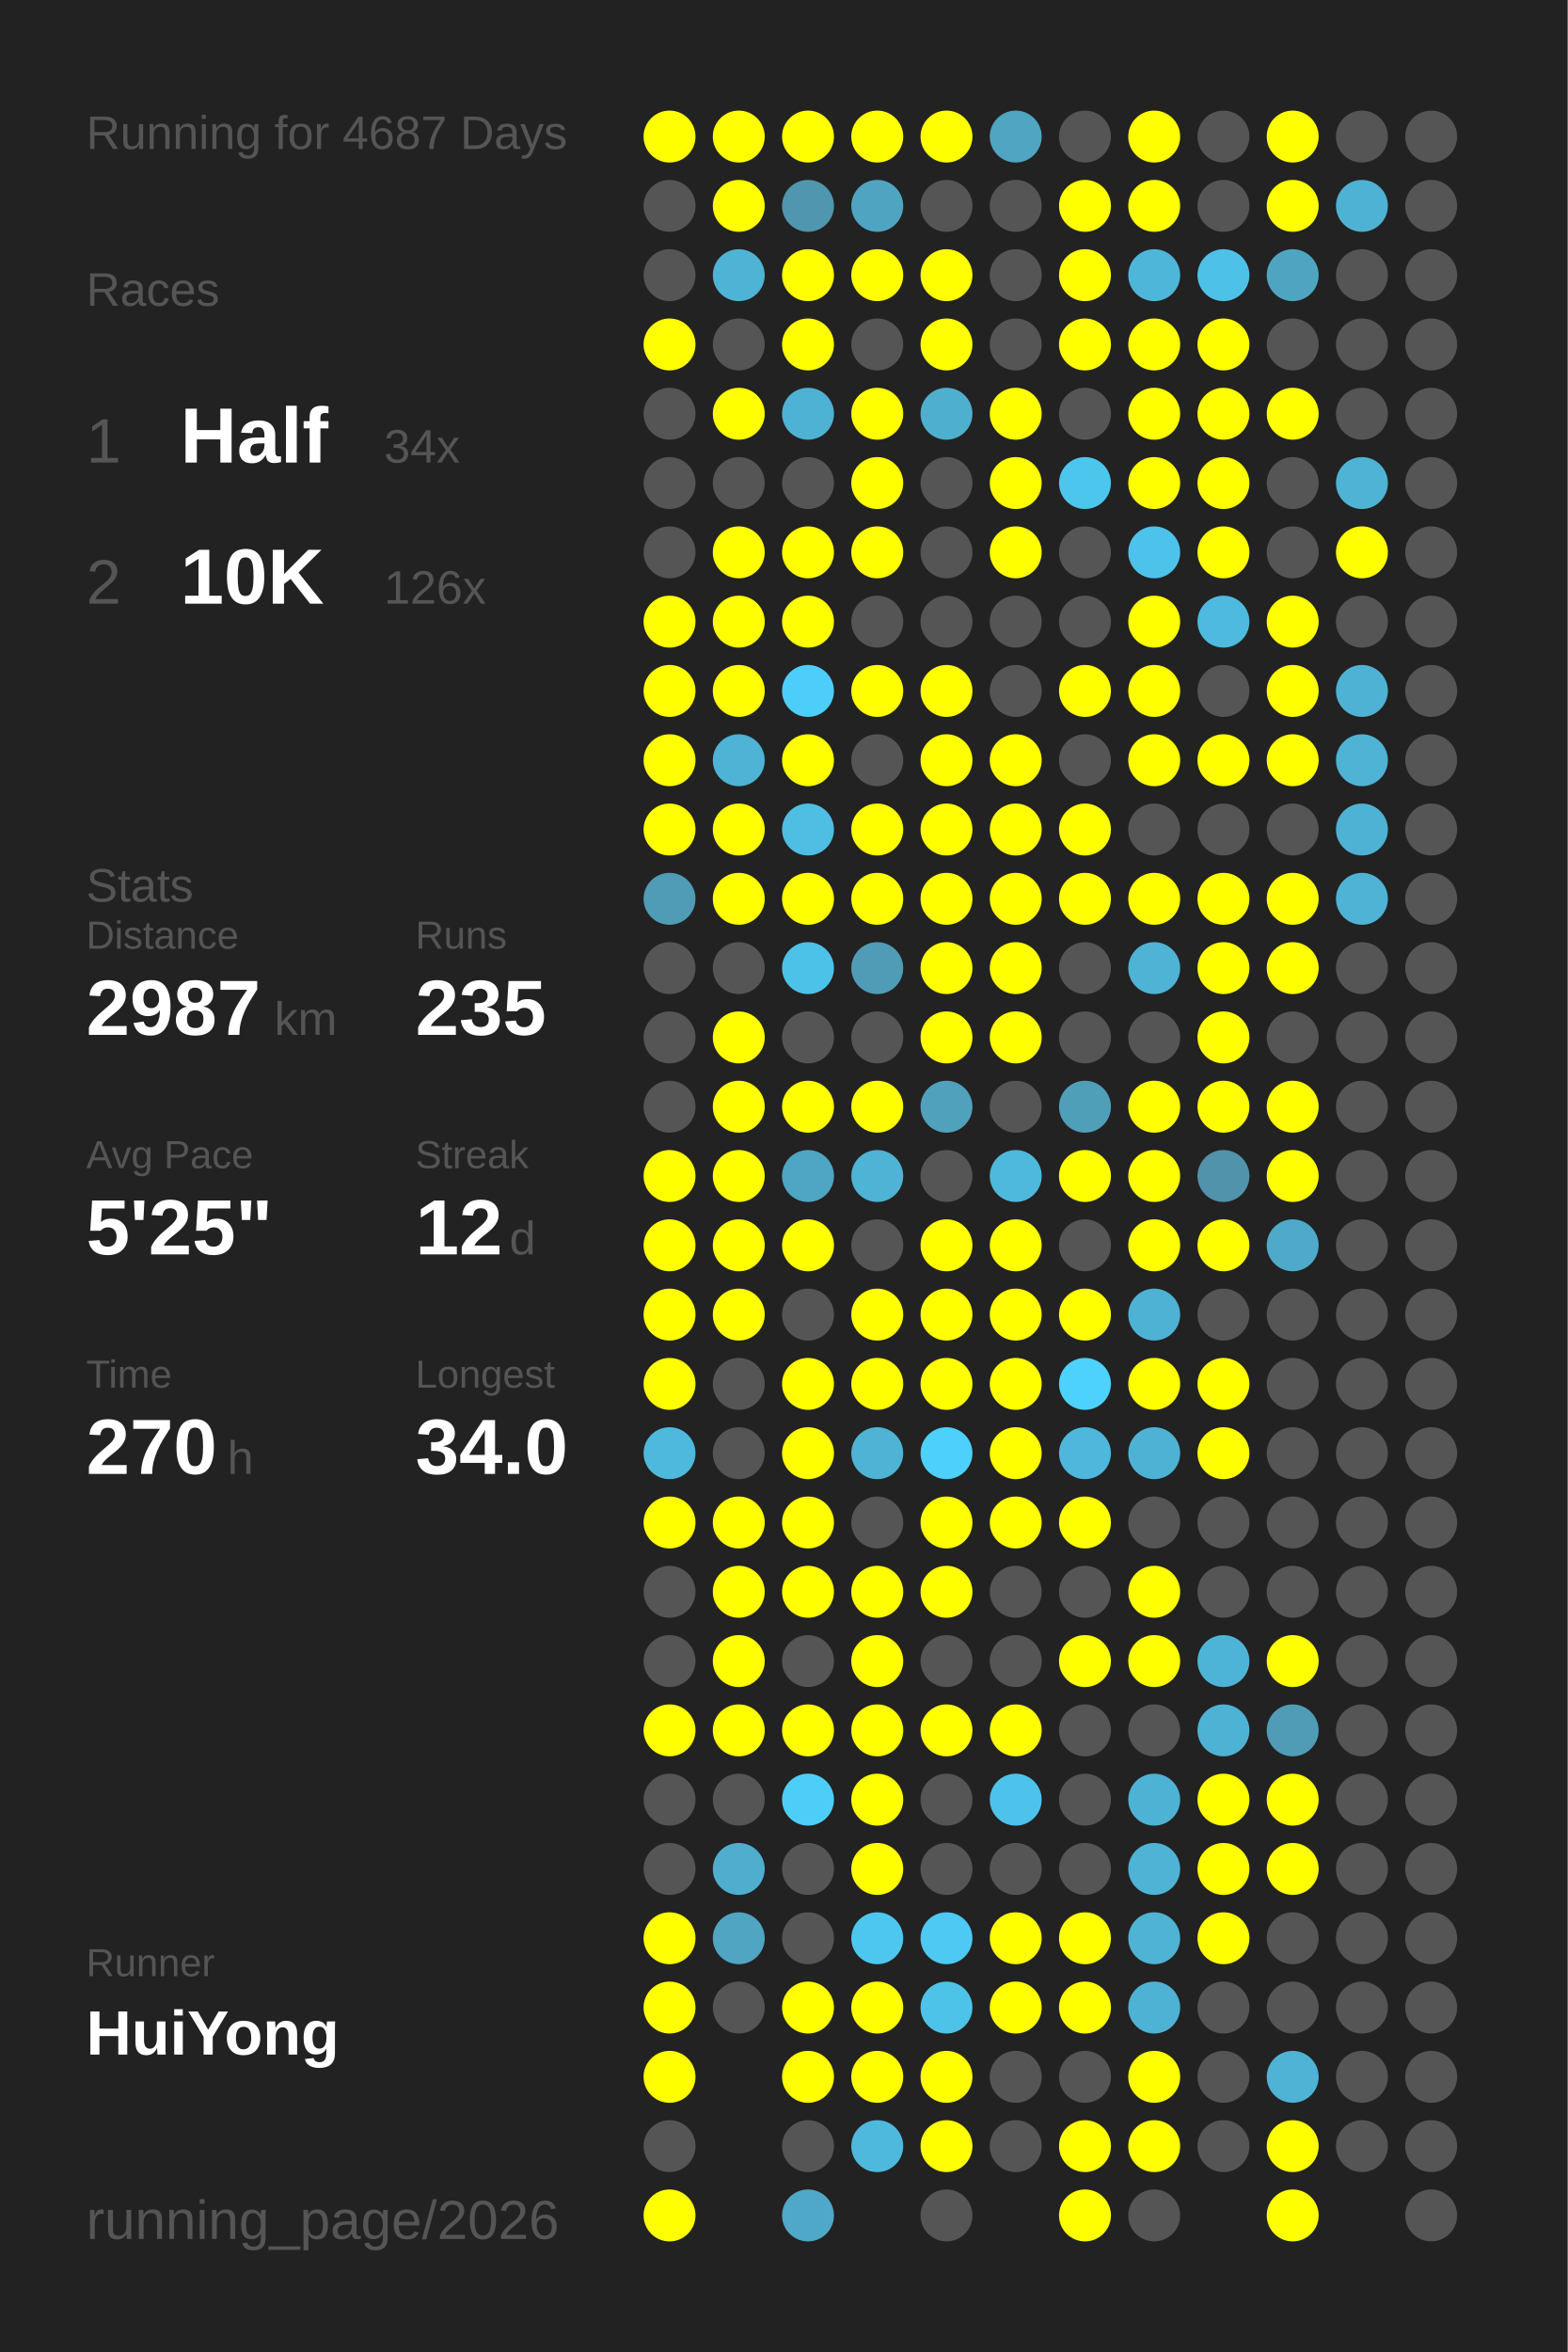
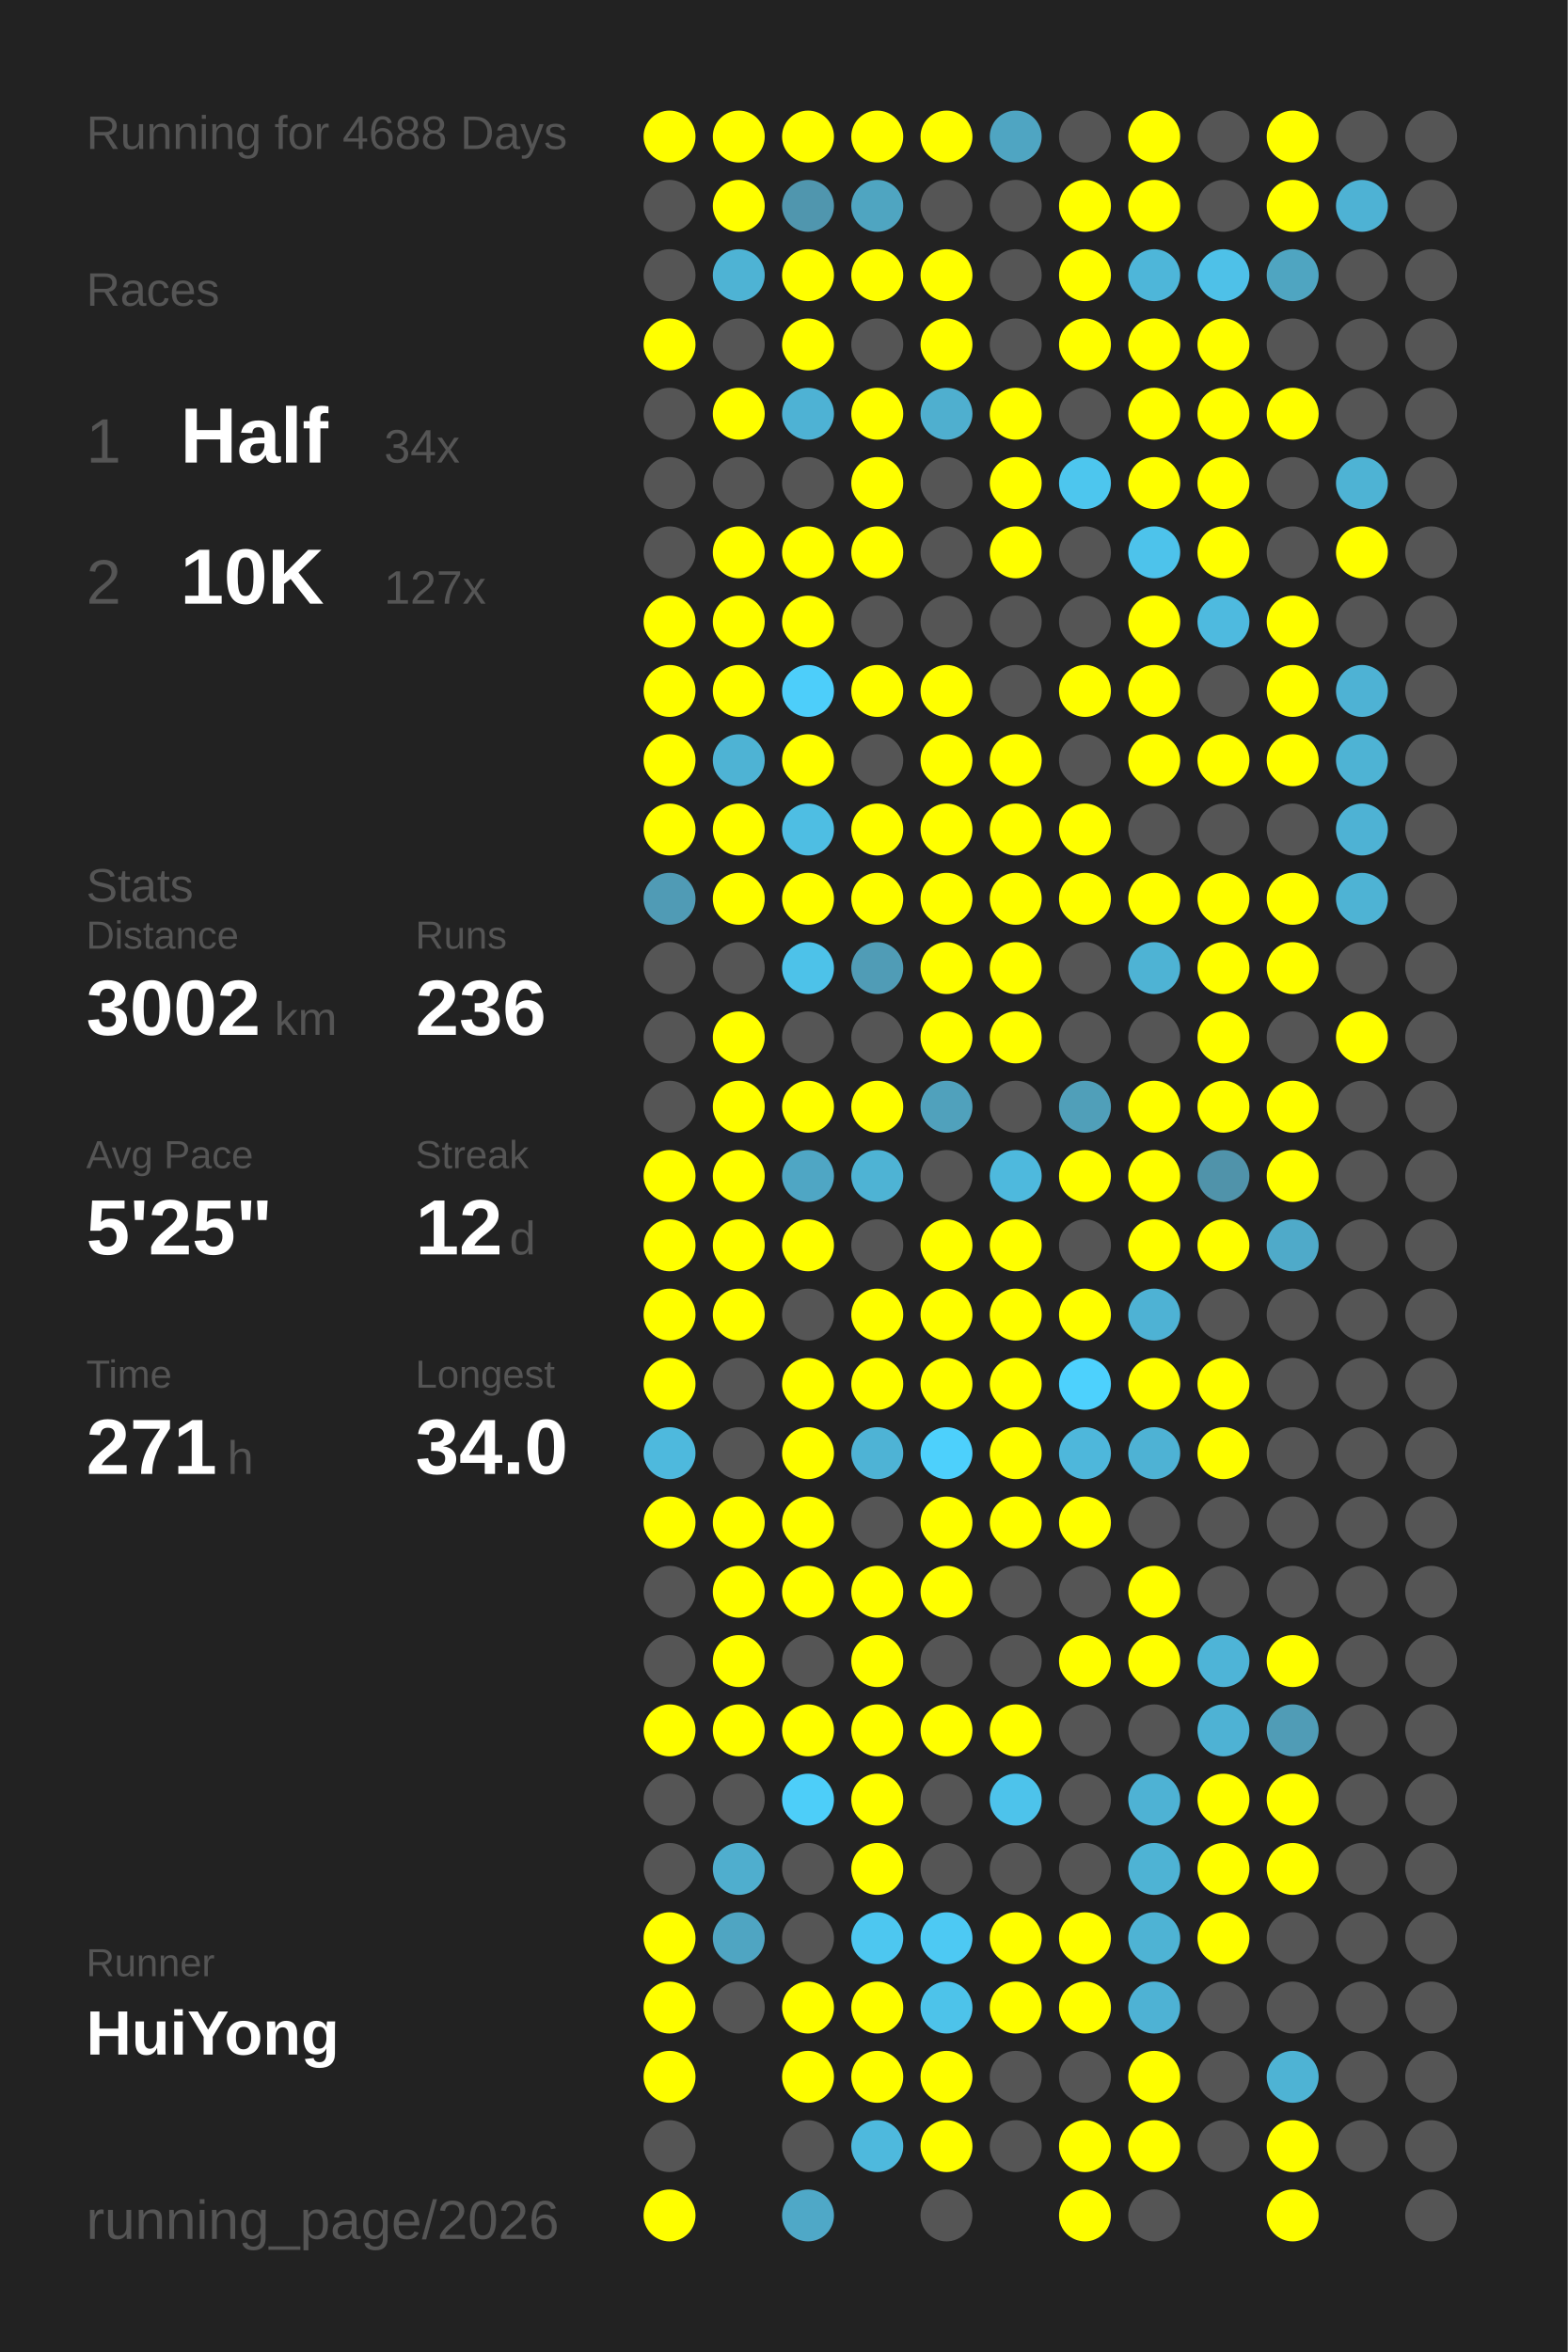
<svg xmlns="http://www.w3.org/2000/svg" baseProfile="full" height="300mm" version="1.1" viewBox="0,0,200,300" width="200mm">
  <defs />
  <rect fill="#222222" height="300" width="200" x="0" y="0" />
-   <text fill="#555555" style="font-size:6px; font-family:Arial;" x="11" y="19">Running for 4687 Days</text>
+   <text fill="#555555" style="font-size:6px; font-family:Arial;" x="11" y="19">Running for 4688 Days</text>
  <text fill="#555555" style="font-size:6px; font-family:Arial;" x="11" y="39">Races</text>
  <text fill="#555555" style="font-size:8px; font-family:Arial;" x="11" y="59">1</text>
  <text fill="#FFFFFF" style="font-size:10px; font-family:Arial; font-weight:bold;" x="23" y="59">Half</text>
  <text fill="#555555" style="font-size:6px; font-family:Arial;" x="49" y="59">34x</text>
  <text fill="#555555" style="font-size:8px; font-family:Arial;" x="11" y="77">2</text>
  <text fill="#FFFFFF" style="font-size:10px; font-family:Arial; font-weight:bold;" x="23" y="77">10K</text>
-   <text fill="#555555" style="font-size:6px; font-family:Arial;" x="49" y="77">126x</text>
+   <text fill="#555555" style="font-size:6px; font-family:Arial;" x="49" y="77">127x</text>
  <text fill="#555555" style="font-size:6px; font-family:Arial;" x="11" y="115">Stats</text>
  <text fill="#555555" style="font-size:5px; font-family:Arial;" x="11" y="121">Distance</text>
-   <text fill="#FFFFFF" style="font-size:10px; font-family:Arial; font-weight:bold;" x="11" y="132">2987</text>
+   <text fill="#FFFFFF" style="font-size:10px; font-family:Arial; font-weight:bold;" x="11" y="132">3002</text>
  <text fill="#555555" style="font-size:6px; font-family:Arial;" x="35" y="132">km</text>
  <text fill="#555555" style="font-size:5px; font-family:Arial;" x="53" y="121">Runs</text>
-   <text fill="#FFFFFF" style="font-size:10px; font-family:Arial; font-weight:bold;" x="53" y="132">235</text>
+   <text fill="#FFFFFF" style="font-size:10px; font-family:Arial; font-weight:bold;" x="53" y="132">236</text>
  <text fill="#555555" style="font-size:5px; font-family:Arial;" x="11" y="149">Avg Pace</text>
  <text fill="#FFFFFF" style="font-size:10px; font-family:Arial; font-weight:bold;" x="11" y="160">5'25"</text>
  <text fill="#555555" style="font-size:5px; font-family:Arial;" x="53" y="149">Streak</text>
  <text fill="#FFFFFF" style="font-size:10px; font-family:Arial; font-weight:bold;" x="53" y="160">12</text>
  <text fill="#555555" style="font-size:6px; font-family:Arial;" x="65" y="160">d</text>
  <text fill="#555555" style="font-size:5px; font-family:Arial;" x="11" y="177">Time</text>
-   <text fill="#FFFFFF" style="font-size:10px; font-family:Arial; font-weight:bold;" x="11" y="188">270</text>
+   <text fill="#FFFFFF" style="font-size:10px; font-family:Arial; font-weight:bold;" x="11" y="188">271</text>
  <text fill="#555555" style="font-size:6px; font-family:Arial;" x="29" y="188">h</text>
  <text fill="#555555" style="font-size:5px; font-family:Arial;" x="53" y="177">Longest</text>
  <text fill="#FFFFFF" style="font-size:10px; font-family:Arial; font-weight:bold;" x="53" y="188">34.0</text>
  <text fill="#555555" style="font-size:5px; font-family:Arial;" x="11" y="252.065">Runner</text>
  <text fill="#FFFFFF" style="font-size:8px; font-family:Arial; font-weight:bold;" x="11" y="262.065">HuiYong</text>
  <text fill="#555555" style="font-size:7px; font-family:Arial;" x="11" y="285.581">running_page/2026</text>
  <circle cx="85.417" cy="17.419" fill="#FFFF00" r="3.312" />
  <circle cx="85.417" cy="26.258" fill="#555555" r="3.312" />
  <circle cx="85.417" cy="35.097" fill="#555555" r="3.312" />
  <circle cx="85.417" cy="43.935" fill="#FFFF00" r="3.312" />
  <circle cx="85.417" cy="52.774" fill="#555555" r="3.312" />
  <circle cx="85.417" cy="61.613" fill="#555555" r="3.312" />
  <circle cx="85.417" cy="70.452" fill="#555555" r="3.312" />
  <circle cx="85.417" cy="79.29" fill="#FFFF00" r="3.312" />
  <circle cx="85.417" cy="88.129" fill="#FFFF00" r="3.312" />
  <circle cx="85.417" cy="96.968" fill="#FFFF00" r="3.312" />
  <circle cx="85.417" cy="105.806" fill="#FFFF00" r="3.312" />
  <circle cx="85.417" cy="114.645" fill="#509bb5" r="3.312" />
  <circle cx="85.417" cy="123.484" fill="#555555" r="3.312" />
  <circle cx="85.417" cy="132.323" fill="#555555" r="3.312" />
  <circle cx="85.417" cy="141.161" fill="#555555" r="3.312" />
  <circle cx="85.417" cy="150" fill="#FFFF00" r="3.312" />
  <circle cx="85.417" cy="158.839" fill="#FFFF00" r="3.312" />
  <circle cx="85.417" cy="167.677" fill="#FFFF00" r="3.312" />
  <circle cx="85.417" cy="176.516" fill="#FFFF00" r="3.312" />
  <circle cx="85.417" cy="185.355" fill="#4eb9dd" r="3.312" />
  <circle cx="85.417" cy="194.194" fill="#FFFF00" r="3.312" />
  <circle cx="85.417" cy="203.032" fill="#555555" r="3.312" />
  <circle cx="85.417" cy="211.871" fill="#555555" r="3.312" />
  <circle cx="85.417" cy="220.71" fill="#FFFF00" r="3.312" />
  <circle cx="85.417" cy="229.548" fill="#555555" r="3.312" />
  <circle cx="85.417" cy="238.387" fill="#555555" r="3.312" />
  <circle cx="85.417" cy="247.226" fill="#FFFF00" r="3.312" />
  <circle cx="85.417" cy="256.065" fill="#FFFF00" r="3.312" />
  <circle cx="85.417" cy="264.903" fill="#FFFF00" r="3.312" />
  <circle cx="85.417" cy="273.742" fill="#555555" r="3.312" />
  <circle cx="85.417" cy="282.581" fill="#FFFF00" r="3.312" />
  <circle cx="94.25" cy="17.419" fill="#FFFF00" r="3.312" />
  <circle cx="94.25" cy="26.258" fill="#FFFF00" r="3.312" />
  <circle cx="94.25" cy="35.097" fill="#4eb3d4" r="3.312" />
  <circle cx="94.25" cy="43.935" fill="#555555" r="3.312" />
  <circle cx="94.25" cy="52.774" fill="#FFFF00" r="3.312" />
  <circle cx="94.25" cy="61.613" fill="#555555" r="3.312" />
  <circle cx="94.25" cy="70.452" fill="#FFFF00" r="3.312" />
  <circle cx="94.25" cy="79.29" fill="#FFFF00" r="3.312" />
  <circle cx="94.25" cy="88.129" fill="#FFFF00" r="3.312" />
  <circle cx="94.25" cy="96.968" fill="#4eb3d4" r="3.312" />
  <circle cx="94.25" cy="105.806" fill="#FFFF00" r="3.312" />
  <circle cx="94.25" cy="114.645" fill="#FFFF00" r="3.312" />
  <circle cx="94.25" cy="123.484" fill="#555555" r="3.312" />
  <circle cx="94.25" cy="132.323" fill="#FFFF00" r="3.312" />
  <circle cx="94.25" cy="141.161" fill="#FFFF00" r="3.312" />
  <circle cx="94.25" cy="150" fill="#FFFF00" r="3.312" />
  <circle cx="94.25" cy="158.839" fill="#FFFF00" r="3.312" />
  <circle cx="94.25" cy="167.677" fill="#FFFF00" r="3.312" />
  <circle cx="94.25" cy="176.516" fill="#555555" r="3.312" />
  <circle cx="94.25" cy="185.355" fill="#555555" r="3.312" />
  <circle cx="94.25" cy="194.194" fill="#FFFF00" r="3.312" />
  <circle cx="94.25" cy="203.032" fill="#FFFF00" r="3.312" />
  <circle cx="94.25" cy="211.871" fill="#FFFF00" r="3.312" />
  <circle cx="94.25" cy="220.71" fill="#FFFF00" r="3.312" />
  <circle cx="94.25" cy="229.548" fill="#555555" r="3.312" />
  <circle cx="94.25" cy="238.387" fill="#4faece" r="3.312" />
  <circle cx="94.25" cy="247.226" fill="#4fa5c2" r="3.312" />
  <circle cx="94.25" cy="256.065" fill="#555555" r="3.312" />
  <circle cx="103.083" cy="17.419" fill="#FFFF00" r="3.312" />
  <circle cx="103.083" cy="26.258" fill="#5096ae" r="3.312" />
  <circle cx="103.083" cy="35.097" fill="#FFFF00" r="3.312" />
  <circle cx="103.083" cy="43.935" fill="#FFFF00" r="3.312" />
  <circle cx="103.083" cy="52.774" fill="#4eb2d4" r="3.312" />
  <circle cx="103.083" cy="61.613" fill="#555555" r="3.312" />
  <circle cx="103.083" cy="70.452" fill="#FFFF00" r="3.312" />
  <circle cx="103.083" cy="79.29" fill="#FFFF00" r="3.312" />
  <circle cx="103.083" cy="88.129" fill="#4dcefa" r="3.312" />
  <circle cx="103.083" cy="96.968" fill="#FFFF00" r="3.312" />
  <circle cx="103.083" cy="105.806" fill="#4ebee3" r="3.312" />
  <circle cx="103.083" cy="114.645" fill="#FFFF00" r="3.312" />
  <circle cx="103.083" cy="123.484" fill="#4dc2e9" r="3.312" />
  <circle cx="103.083" cy="132.323" fill="#555555" r="3.312" />
  <circle cx="103.083" cy="141.161" fill="#FFFF00" r="3.312" />
  <circle cx="103.083" cy="150" fill="#4fa6c4" r="3.312" />
  <circle cx="103.083" cy="158.839" fill="#FFFF00" r="3.312" />
  <circle cx="103.083" cy="167.677" fill="#555555" r="3.312" />
  <circle cx="103.083" cy="176.516" fill="#FFFF00" r="3.312" />
  <circle cx="103.083" cy="185.355" fill="#FFFF00" r="3.312" />
  <circle cx="103.083" cy="194.194" fill="#FFFF00" r="3.312" />
  <circle cx="103.083" cy="203.032" fill="#FFFF00" r="3.312" />
  <circle cx="103.083" cy="211.871" fill="#555555" r="3.312" />
  <circle cx="103.083" cy="220.71" fill="#FFFF00" r="3.312" />
  <circle cx="103.083" cy="229.548" fill="#4dcef9" r="3.312" />
  <circle cx="103.083" cy="238.387" fill="#555555" r="3.312" />
  <circle cx="103.083" cy="247.226" fill="#555555" r="3.312" />
  <circle cx="103.083" cy="256.065" fill="#FFFF00" r="3.312" />
  <circle cx="103.083" cy="264.903" fill="#FFFF00" r="3.312" />
  <circle cx="103.083" cy="273.742" fill="#555555" r="3.312" />
  <circle cx="103.083" cy="282.581" fill="#4fa8c7" r="3.312" />
  <circle cx="111.917" cy="17.419" fill="#FFFF00" r="3.312" />
  <circle cx="111.917" cy="26.258" fill="#4fa5c1" r="3.312" />
  <circle cx="111.917" cy="35.097" fill="#FFFF00" r="3.312" />
  <circle cx="111.917" cy="43.935" fill="#555555" r="3.312" />
  <circle cx="111.917" cy="52.774" fill="#FFFF00" r="3.312" />
  <circle cx="111.917" cy="61.613" fill="#FFFF00" r="3.312" />
  <circle cx="111.917" cy="70.452" fill="#FFFF00" r="3.312" />
  <circle cx="111.917" cy="79.29" fill="#555555" r="3.312" />
  <circle cx="111.917" cy="88.129" fill="#FFFF00" r="3.312" />
  <circle cx="111.917" cy="96.968" fill="#555555" r="3.312" />
  <circle cx="111.917" cy="105.806" fill="#FFFF00" r="3.312" />
  <circle cx="111.917" cy="114.645" fill="#FFFF00" r="3.312" />
  <circle cx="111.917" cy="123.484" fill="#509cb6" r="3.312" />
  <circle cx="111.917" cy="132.323" fill="#555555" r="3.312" />
  <circle cx="111.917" cy="141.161" fill="#FFFF00" r="3.312" />
  <circle cx="111.917" cy="150" fill="#4eb3d4" r="3.312" />
  <circle cx="111.917" cy="158.839" fill="#555555" r="3.312" />
  <circle cx="111.917" cy="167.677" fill="#FFFF00" r="3.312" />
  <circle cx="111.917" cy="176.516" fill="#FFFF00" r="3.312" />
  <circle cx="111.917" cy="185.355" fill="#4eb3d5" r="3.312" />
  <circle cx="111.917" cy="194.194" fill="#555555" r="3.312" />
  <circle cx="111.917" cy="203.032" fill="#FFFF00" r="3.312" />
  <circle cx="111.917" cy="211.871" fill="#FFFF00" r="3.312" />
  <circle cx="111.917" cy="220.71" fill="#FFFF00" r="3.312" />
  <circle cx="111.917" cy="229.548" fill="#FFFF00" r="3.312" />
  <circle cx="111.917" cy="238.387" fill="#FFFF00" r="3.312" />
  <circle cx="111.917" cy="247.226" fill="#4dc7f0" r="3.312" />
  <circle cx="111.917" cy="256.065" fill="#FFFF00" r="3.312" />
  <circle cx="111.917" cy="264.903" fill="#FFFF00" r="3.312" />
  <circle cx="111.917" cy="273.742" fill="#4eb9dd" r="3.312" />
  <circle cx="120.75" cy="17.419" fill="#FFFF00" r="3.312" />
  <circle cx="120.75" cy="26.258" fill="#555555" r="3.312" />
  <circle cx="120.75" cy="35.097" fill="#FFFF00" r="3.312" />
  <circle cx="120.75" cy="43.935" fill="#FFFF00" r="3.312" />
  <circle cx="120.75" cy="52.774" fill="#4fafcf" r="3.312" />
  <circle cx="120.75" cy="61.613" fill="#555555" r="3.312" />
  <circle cx="120.75" cy="70.452" fill="#555555" r="3.312" />
  <circle cx="120.75" cy="79.29" fill="#555555" r="3.312" />
  <circle cx="120.75" cy="88.129" fill="#FFFF00" r="3.312" />
  <circle cx="120.75" cy="96.968" fill="#FFFF00" r="3.312" />
  <circle cx="120.75" cy="105.806" fill="#FFFF00" r="3.312" />
  <circle cx="120.75" cy="114.645" fill="#FFFF00" r="3.312" />
  <circle cx="120.75" cy="123.484" fill="#FFFF00" r="3.312" />
  <circle cx="120.75" cy="132.323" fill="#FFFF00" r="3.312" />
  <circle cx="120.75" cy="141.161" fill="#50a1bc" r="3.312" />
  <circle cx="120.75" cy="150" fill="#555555" r="3.312" />
  <circle cx="120.75" cy="158.839" fill="#FFFF00" r="3.312" />
  <circle cx="120.75" cy="167.677" fill="#FFFF00" r="3.312" />
  <circle cx="120.75" cy="176.516" fill="#FFFF00" r="3.312" />
  <circle cx="120.75" cy="185.355" fill="#4dd0fc" r="3.312" />
  <circle cx="120.75" cy="194.194" fill="#FFFF00" r="3.312" />
  <circle cx="120.75" cy="203.032" fill="#FFFF00" r="3.312" />
  <circle cx="120.75" cy="211.871" fill="#555555" r="3.312" />
  <circle cx="120.75" cy="220.71" fill="#FFFF00" r="3.312" />
  <circle cx="120.75" cy="229.548" fill="#555555" r="3.312" />
  <circle cx="120.75" cy="238.387" fill="#555555" r="3.312" />
  <circle cx="120.75" cy="247.226" fill="#4dc9f3" r="3.312" />
  <circle cx="120.75" cy="256.065" fill="#4dc3ea" r="3.312" />
  <circle cx="120.75" cy="264.903" fill="#FFFF00" r="3.312" />
  <circle cx="120.75" cy="273.742" fill="#FFFF00" r="3.312" />
  <circle cx="120.75" cy="282.581" fill="#555555" r="3.312" />
  <circle cx="129.583" cy="17.419" fill="#4fa5c2" r="3.312" />
  <circle cx="129.583" cy="26.258" fill="#555555" r="3.312" />
  <circle cx="129.583" cy="35.097" fill="#555555" r="3.312" />
  <circle cx="129.583" cy="43.935" fill="#555555" r="3.312" />
  <circle cx="129.583" cy="52.774" fill="#FFFF00" r="3.312" />
  <circle cx="129.583" cy="61.613" fill="#FFFF00" r="3.312" />
  <circle cx="129.583" cy="70.452" fill="#FFFF00" r="3.312" />
  <circle cx="129.583" cy="79.29" fill="#555555" r="3.312" />
  <circle cx="129.583" cy="88.129" fill="#555555" r="3.312" />
  <circle cx="129.583" cy="96.968" fill="#FFFF00" r="3.312" />
  <circle cx="129.583" cy="105.806" fill="#FFFF00" r="3.312" />
  <circle cx="129.583" cy="114.645" fill="#FFFF00" r="3.312" />
  <circle cx="129.583" cy="123.484" fill="#FFFF00" r="3.312" />
  <circle cx="129.583" cy="132.323" fill="#FFFF00" r="3.312" />
  <circle cx="129.583" cy="141.161" fill="#555555" r="3.312" />
  <circle cx="129.583" cy="150" fill="#4eb9dd" r="3.312" />
  <circle cx="129.583" cy="158.839" fill="#FFFF00" r="3.312" />
  <circle cx="129.583" cy="167.677" fill="#FFFF00" r="3.312" />
  <circle cx="129.583" cy="176.516" fill="#FFFF00" r="3.312" />
  <circle cx="129.583" cy="185.355" fill="#FFFF00" r="3.312" />
  <circle cx="129.583" cy="194.194" fill="#FFFF00" r="3.312" />
  <circle cx="129.583" cy="203.032" fill="#555555" r="3.312" />
  <circle cx="129.583" cy="211.871" fill="#555555" r="3.312" />
  <circle cx="129.583" cy="220.71" fill="#FFFF00" r="3.312" />
  <circle cx="129.583" cy="229.548" fill="#4dc3eb" r="3.312" />
  <circle cx="129.583" cy="238.387" fill="#555555" r="3.312" />
  <circle cx="129.583" cy="247.226" fill="#FFFF00" r="3.312" />
  <circle cx="129.583" cy="256.065" fill="#FFFF00" r="3.312" />
  <circle cx="129.583" cy="264.903" fill="#555555" r="3.312" />
  <circle cx="129.583" cy="273.742" fill="#555555" r="3.312" />
  <circle cx="138.417" cy="17.419" fill="#555555" r="3.312" />
  <circle cx="138.417" cy="26.258" fill="#FFFF00" r="3.312" />
  <circle cx="138.417" cy="35.097" fill="#FFFF00" r="3.312" />
  <circle cx="138.417" cy="43.935" fill="#FFFF00" r="3.312" />
  <circle cx="138.417" cy="52.774" fill="#555555" r="3.312" />
  <circle cx="138.417" cy="61.613" fill="#4dc6ee" r="3.312" />
  <circle cx="138.417" cy="70.452" fill="#555555" r="3.312" />
  <circle cx="138.417" cy="79.29" fill="#555555" r="3.312" />
  <circle cx="138.417" cy="88.129" fill="#FFFF00" r="3.312" />
  <circle cx="138.417" cy="96.968" fill="#555555" r="3.312" />
  <circle cx="138.417" cy="105.806" fill="#FFFF00" r="3.312" />
  <circle cx="138.417" cy="114.645" fill="#FFFF00" r="3.312" />
  <circle cx="138.417" cy="123.484" fill="#555555" r="3.312" />
  <circle cx="138.417" cy="132.323" fill="#555555" r="3.312" />
  <circle cx="138.417" cy="141.161" fill="#509fb9" r="3.312" />
  <circle cx="138.417" cy="150" fill="#FFFF00" r="3.312" />
  <circle cx="138.417" cy="158.839" fill="#555555" r="3.312" />
  <circle cx="138.417" cy="167.677" fill="#FFFF00" r="3.312" />
  <circle cx="138.417" cy="176.516" fill="#4dd1fd" r="3.312" />
  <circle cx="138.417" cy="185.355" fill="#4eb7db" r="3.312" />
  <circle cx="138.417" cy="194.194" fill="#FFFF00" r="3.312" />
  <circle cx="138.417" cy="203.032" fill="#555555" r="3.312" />
  <circle cx="138.417" cy="211.871" fill="#FFFF00" r="3.312" />
  <circle cx="138.417" cy="220.71" fill="#555555" r="3.312" />
  <circle cx="138.417" cy="229.548" fill="#555555" r="3.312" />
  <circle cx="138.417" cy="238.387" fill="#555555" r="3.312" />
  <circle cx="138.417" cy="247.226" fill="#FFFF00" r="3.312" />
  <circle cx="138.417" cy="256.065" fill="#FFFF00" r="3.312" />
  <circle cx="138.417" cy="264.903" fill="#555555" r="3.312" />
  <circle cx="138.417" cy="273.742" fill="#FFFF00" r="3.312" />
  <circle cx="138.417" cy="282.581" fill="#FFFF00" r="3.312" />
  <circle cx="147.25" cy="17.419" fill="#FFFF00" r="3.312" />
  <circle cx="147.25" cy="26.258" fill="#FFFF00" r="3.312" />
  <circle cx="147.25" cy="35.097" fill="#4eb6d9" r="3.312" />
  <circle cx="147.25" cy="43.935" fill="#FFFF00" r="3.312" />
  <circle cx="147.25" cy="52.774" fill="#FFFF00" r="3.312" />
  <circle cx="147.25" cy="61.613" fill="#FFFF00" r="3.312" />
  <circle cx="147.25" cy="70.452" fill="#4dc3eb" r="3.312" />
  <circle cx="147.25" cy="79.29" fill="#FFFF00" r="3.312" />
  <circle cx="147.25" cy="88.129" fill="#FFFF00" r="3.312" />
  <circle cx="147.25" cy="96.968" fill="#FFFF00" r="3.312" />
  <circle cx="147.25" cy="105.806" fill="#555555" r="3.312" />
  <circle cx="147.25" cy="114.645" fill="#FFFF00" r="3.312" />
  <circle cx="147.25" cy="123.484" fill="#4eb3d4" r="3.312" />
  <circle cx="147.25" cy="132.323" fill="#555555" r="3.312" />
  <circle cx="147.25" cy="141.161" fill="#FFFF00" r="3.312" />
  <circle cx="147.25" cy="150" fill="#FFFF00" r="3.312" />
  <circle cx="147.25" cy="158.839" fill="#FFFF00" r="3.312" />
  <circle cx="147.25" cy="167.677" fill="#4eb2d4" r="3.312" />
  <circle cx="147.25" cy="176.516" fill="#FFFF00" r="3.312" />
  <circle cx="147.25" cy="185.355" fill="#4eb2d4" r="3.312" />
  <circle cx="147.25" cy="194.194" fill="#555555" r="3.312" />
  <circle cx="147.25" cy="203.032" fill="#FFFF00" r="3.312" />
  <circle cx="147.25" cy="211.871" fill="#FFFF00" r="3.312" />
  <circle cx="147.25" cy="220.71" fill="#555555" r="3.312" />
  <circle cx="147.25" cy="229.548" fill="#4eb2d4" r="3.312" />
  <circle cx="147.25" cy="238.387" fill="#4eb3d4" r="3.312" />
  <circle cx="147.25" cy="247.226" fill="#4eb3d4" r="3.312" />
  <circle cx="147.25" cy="256.065" fill="#4eb2d4" r="3.312" />
  <circle cx="147.25" cy="264.903" fill="#FFFF00" r="3.312" />
  <circle cx="147.25" cy="273.742" fill="#FFFF00" r="3.312" />
  <circle cx="147.25" cy="282.581" fill="#555555" r="3.312" />
  <circle cx="156.083" cy="17.419" fill="#555555" r="3.312" />
  <circle cx="156.083" cy="26.258" fill="#555555" r="3.312" />
  <circle cx="156.083" cy="35.097" fill="#4ec1e8" r="3.312" />
  <circle cx="156.083" cy="43.935" fill="#FFFF00" r="3.312" />
  <circle cx="156.083" cy="52.774" fill="#FFFF00" r="3.312" />
  <circle cx="156.083" cy="61.613" fill="#FFFF00" r="3.312" />
  <circle cx="156.083" cy="70.452" fill="#FFFF00" r="3.312" />
  <circle cx="156.083" cy="79.29" fill="#4ebadf" r="3.312" />
  <circle cx="156.083" cy="88.129" fill="#555555" r="3.312" />
  <circle cx="156.083" cy="96.968" fill="#FFFF00" r="3.312" />
  <circle cx="156.083" cy="105.806" fill="#555555" r="3.312" />
  <circle cx="156.083" cy="114.645" fill="#FFFF00" r="3.312" />
  <circle cx="156.083" cy="123.484" fill="#FFFF00" r="3.312" />
  <circle cx="156.083" cy="132.323" fill="#FFFF00" r="3.312" />
  <circle cx="156.083" cy="141.161" fill="#FFFF00" r="3.312" />
  <circle cx="156.083" cy="150" fill="#5093aa" r="3.312" />
  <circle cx="156.083" cy="158.839" fill="#FFFF00" r="3.312" />
  <circle cx="156.083" cy="167.677" fill="#555555" r="3.312" />
  <circle cx="156.083" cy="176.516" fill="#FFFF00" r="3.312" />
  <circle cx="156.083" cy="185.355" fill="#FFFF00" r="3.312" />
  <circle cx="156.083" cy="194.194" fill="#555555" r="3.312" />
  <circle cx="156.083" cy="203.032" fill="#555555" r="3.312" />
  <circle cx="156.083" cy="211.871" fill="#4eb4d7" r="3.312" />
  <circle cx="156.083" cy="220.71" fill="#4eb2d4" r="3.312" />
  <circle cx="156.083" cy="229.548" fill="#FFFF00" r="3.312" />
  <circle cx="156.083" cy="238.387" fill="#FFFF00" r="3.312" />
  <circle cx="156.083" cy="247.226" fill="#FFFF00" r="3.312" />
  <circle cx="156.083" cy="256.065" fill="#555555" r="3.312" />
  <circle cx="156.083" cy="264.903" fill="#555555" r="3.312" />
  <circle cx="156.083" cy="273.742" fill="#555555" r="3.312" />
  <circle cx="164.917" cy="17.419" fill="#FFFF00" r="3.312" />
  <circle cx="164.917" cy="26.258" fill="#FFFF00" r="3.312" />
  <circle cx="164.917" cy="35.097" fill="#4fa5c1" r="3.312" />
  <circle cx="164.917" cy="43.935" fill="#555555" r="3.312" />
  <circle cx="164.917" cy="52.774" fill="#FFFF00" r="3.312" />
  <circle cx="164.917" cy="61.613" fill="#555555" r="3.312" />
  <circle cx="164.917" cy="70.452" fill="#555555" r="3.312" />
  <circle cx="164.917" cy="79.29" fill="#FFFF00" r="3.312" />
  <circle cx="164.917" cy="88.129" fill="#FFFF00" r="3.312" />
  <circle cx="164.917" cy="96.968" fill="#FFFF00" r="3.312" />
  <circle cx="164.917" cy="105.806" fill="#555555" r="3.312" />
  <circle cx="164.917" cy="114.645" fill="#FFFF00" r="3.312" />
  <circle cx="164.917" cy="123.484" fill="#FFFF00" r="3.312" />
  <circle cx="164.917" cy="132.323" fill="#555555" r="3.312" />
  <circle cx="164.917" cy="141.161" fill="#FFFF00" r="3.312" />
  <circle cx="164.917" cy="150" fill="#FFFF00" r="3.312" />
  <circle cx="164.917" cy="158.839" fill="#4faac9" r="3.312" />
  <circle cx="164.917" cy="167.677" fill="#555555" r="3.312" />
  <circle cx="164.917" cy="176.516" fill="#555555" r="3.312" />
  <circle cx="164.917" cy="185.355" fill="#555555" r="3.312" />
  <circle cx="164.917" cy="194.194" fill="#555555" r="3.312" />
  <circle cx="164.917" cy="203.032" fill="#555555" r="3.312" />
  <circle cx="164.917" cy="211.871" fill="#FFFF00" r="3.312" />
  <circle cx="164.917" cy="220.71" fill="#509cb6" r="3.312" />
  <circle cx="164.917" cy="229.548" fill="#FFFF00" r="3.312" />
  <circle cx="164.917" cy="238.387" fill="#FFFF00" r="3.312" />
  <circle cx="164.917" cy="247.226" fill="#555555" r="3.312" />
  <circle cx="164.917" cy="256.065" fill="#555555" r="3.312" />
  <circle cx="164.917" cy="264.903" fill="#4eb3d4" r="3.312" />
  <circle cx="164.917" cy="273.742" fill="#FFFF00" r="3.312" />
  <circle cx="164.917" cy="282.581" fill="#FFFF00" r="3.312" />
  <circle cx="173.75" cy="17.419" fill="#555555" r="3.312" />
  <circle cx="173.75" cy="26.258" fill="#4eb2d4" r="3.312" />
  <circle cx="173.75" cy="35.097" fill="#555555" r="3.312" />
  <circle cx="173.75" cy="43.935" fill="#555555" r="3.312" />
  <circle cx="173.75" cy="52.774" fill="#555555" r="3.312" />
  <circle cx="173.75" cy="61.613" fill="#4eb3d4" r="3.312" />
  <circle cx="173.75" cy="70.452" fill="#FFFF00" r="3.312" />
  <circle cx="173.75" cy="79.29" fill="#555555" r="3.312" />
  <circle cx="173.75" cy="88.129" fill="#4eb2d4" r="3.312" />
  <circle cx="173.75" cy="96.968" fill="#4eb3d4" r="3.312" />
  <circle cx="173.75" cy="105.806" fill="#4eb2d4" r="3.312" />
  <circle cx="173.75" cy="114.645" fill="#4eb3d4" r="3.312" />
  <circle cx="173.75" cy="123.484" fill="#555555" r="3.312" />
-   <circle cx="173.75" cy="132.323" fill="#555555" r="3.312" />
+   <circle cx="173.75" cy="132.323" fill="#FFFF00" r="3.312" />
  <circle cx="173.75" cy="141.161" fill="#555555" r="3.312" />
  <circle cx="173.75" cy="150" fill="#555555" r="3.312" />
  <circle cx="173.75" cy="158.839" fill="#555555" r="3.312" />
  <circle cx="173.75" cy="167.677" fill="#555555" r="3.312" />
  <circle cx="173.75" cy="176.516" fill="#555555" r="3.312" />
  <circle cx="173.75" cy="185.355" fill="#555555" r="3.312" />
  <circle cx="173.75" cy="194.194" fill="#555555" r="3.312" />
  <circle cx="173.75" cy="203.032" fill="#555555" r="3.312" />
  <circle cx="173.75" cy="211.871" fill="#555555" r="3.312" />
  <circle cx="173.75" cy="220.71" fill="#555555" r="3.312" />
  <circle cx="173.75" cy="229.548" fill="#555555" r="3.312" />
  <circle cx="173.75" cy="238.387" fill="#555555" r="3.312" />
  <circle cx="173.75" cy="247.226" fill="#555555" r="3.312" />
  <circle cx="173.75" cy="256.065" fill="#555555" r="3.312" />
  <circle cx="173.75" cy="264.903" fill="#555555" r="3.312" />
  <circle cx="173.75" cy="273.742" fill="#555555" r="3.312" />
  <circle cx="182.583" cy="17.419" fill="#555555" r="3.312" />
  <circle cx="182.583" cy="26.258" fill="#555555" r="3.312" />
  <circle cx="182.583" cy="35.097" fill="#555555" r="3.312" />
  <circle cx="182.583" cy="43.935" fill="#555555" r="3.312" />
  <circle cx="182.583" cy="52.774" fill="#555555" r="3.312" />
  <circle cx="182.583" cy="61.613" fill="#555555" r="3.312" />
  <circle cx="182.583" cy="70.452" fill="#555555" r="3.312" />
  <circle cx="182.583" cy="79.29" fill="#555555" r="3.312" />
  <circle cx="182.583" cy="88.129" fill="#555555" r="3.312" />
  <circle cx="182.583" cy="96.968" fill="#555555" r="3.312" />
  <circle cx="182.583" cy="105.806" fill="#555555" r="3.312" />
  <circle cx="182.583" cy="114.645" fill="#555555" r="3.312" />
  <circle cx="182.583" cy="123.484" fill="#555555" r="3.312" />
  <circle cx="182.583" cy="132.323" fill="#555555" r="3.312" />
  <circle cx="182.583" cy="141.161" fill="#555555" r="3.312" />
  <circle cx="182.583" cy="150" fill="#555555" r="3.312" />
  <circle cx="182.583" cy="158.839" fill="#555555" r="3.312" />
  <circle cx="182.583" cy="167.677" fill="#555555" r="3.312" />
  <circle cx="182.583" cy="176.516" fill="#555555" r="3.312" />
  <circle cx="182.583" cy="185.355" fill="#555555" r="3.312" />
  <circle cx="182.583" cy="194.194" fill="#555555" r="3.312" />
  <circle cx="182.583" cy="203.032" fill="#555555" r="3.312" />
  <circle cx="182.583" cy="211.871" fill="#555555" r="3.312" />
  <circle cx="182.583" cy="220.71" fill="#555555" r="3.312" />
  <circle cx="182.583" cy="229.548" fill="#555555" r="3.312" />
  <circle cx="182.583" cy="238.387" fill="#555555" r="3.312" />
  <circle cx="182.583" cy="247.226" fill="#555555" r="3.312" />
  <circle cx="182.583" cy="256.065" fill="#555555" r="3.312" />
  <circle cx="182.583" cy="264.903" fill="#555555" r="3.312" />
  <circle cx="182.583" cy="273.742" fill="#555555" r="3.312" />
  <circle cx="182.583" cy="282.581" fill="#555555" r="3.312" />
</svg>
